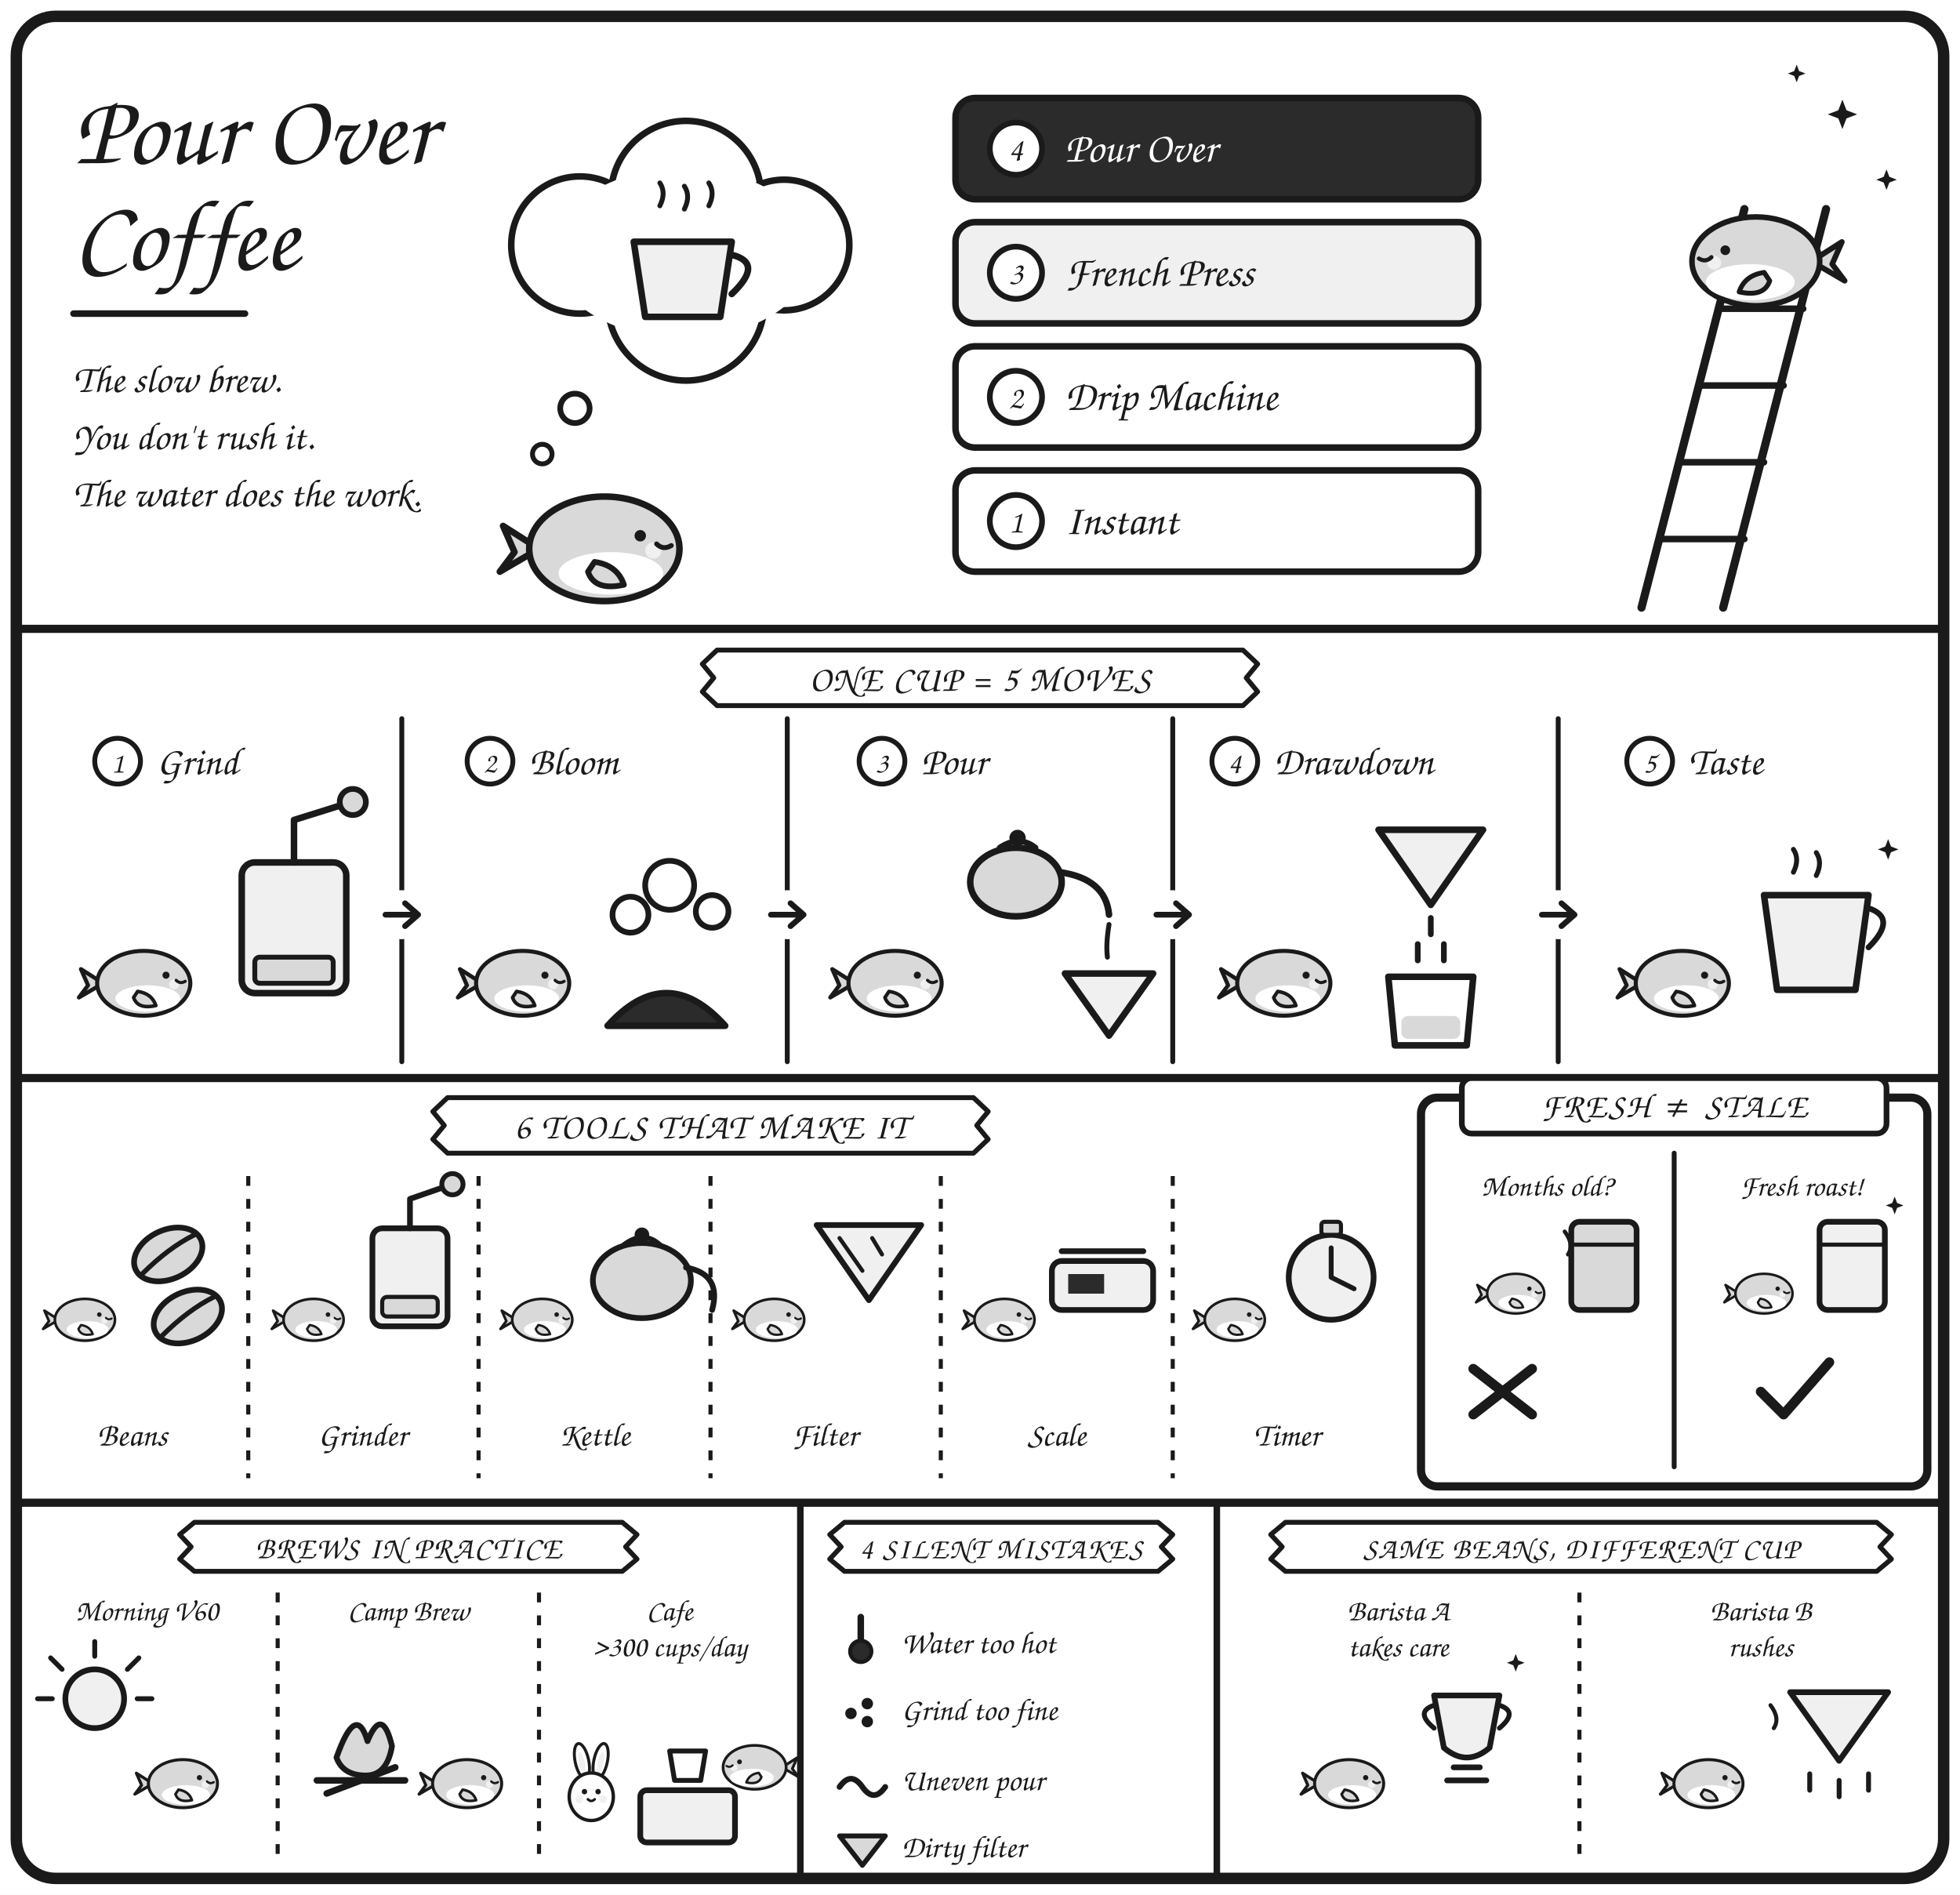
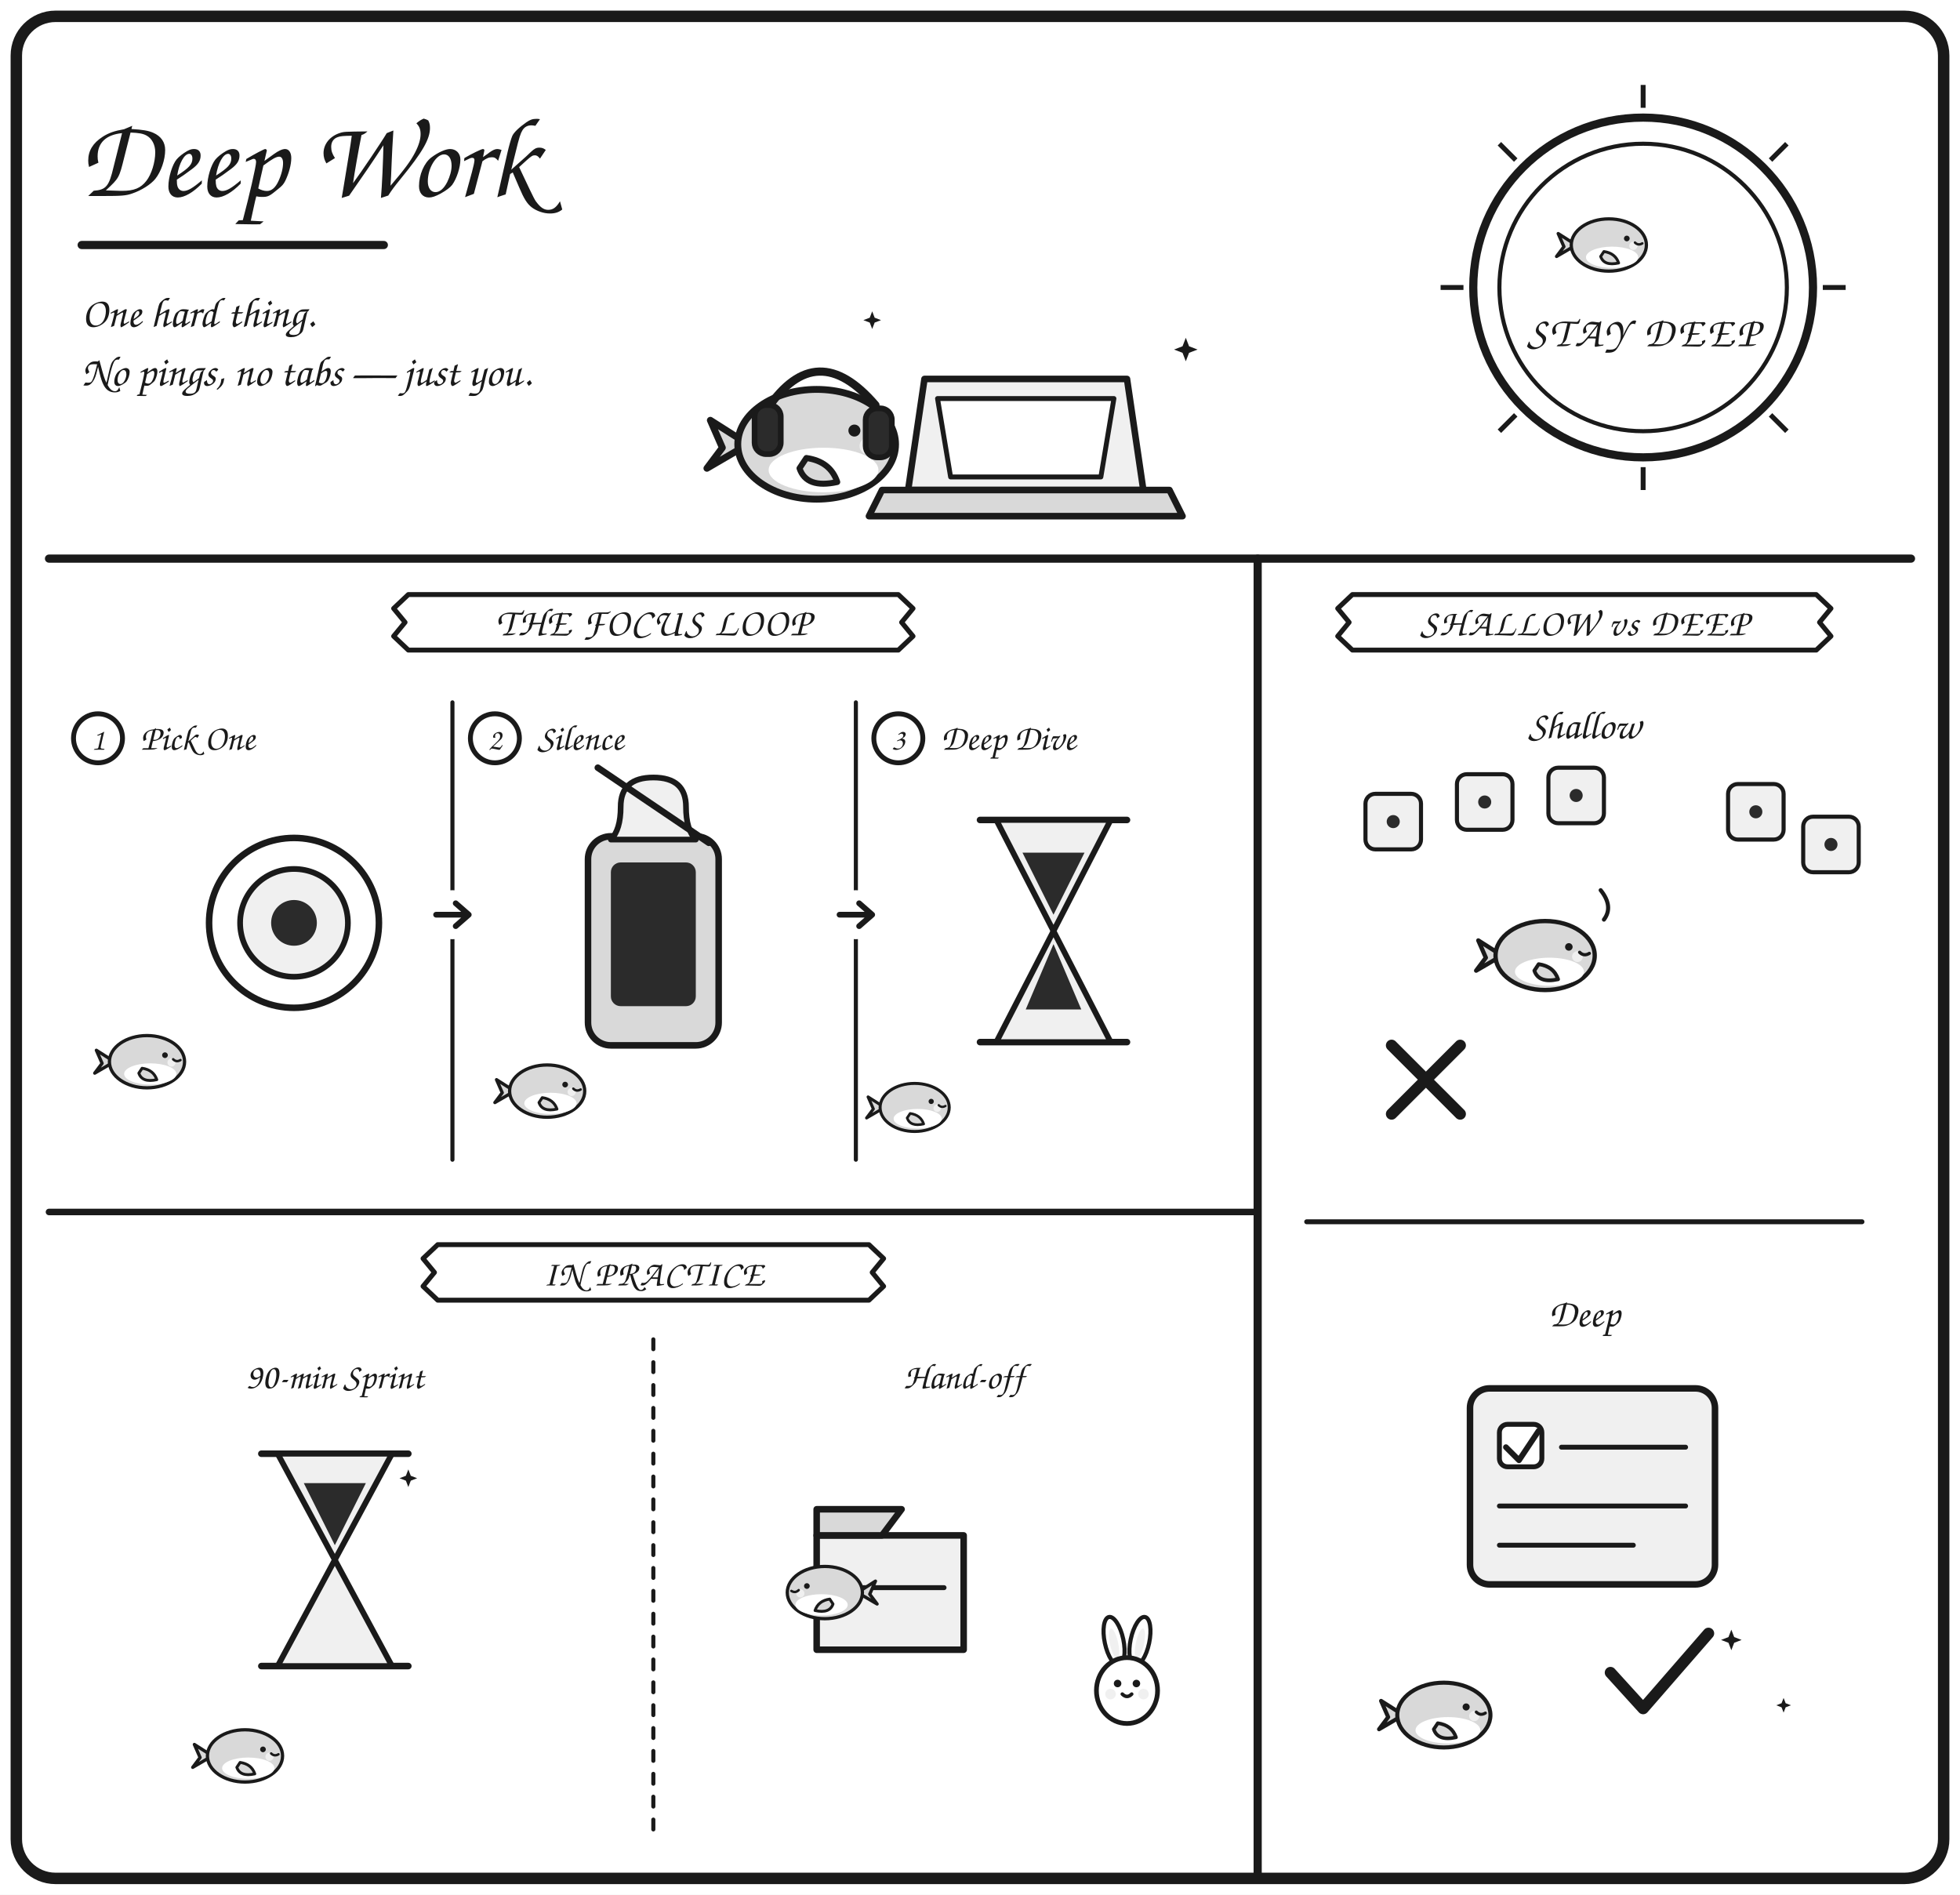
<svg xmlns="http://www.w3.org/2000/svg" xmlns:xlink="http://www.w3.org/1999/xlink" viewBox="0 0 1200 1160" width="1200" height="1160">
  <style>
    text { font-family: 'Patrick Hand', 'Comic Neue', 'Gaegu', cursive; fill: #1A1A1A; }
    .stroke { stroke: #1A1A1A; stroke-linecap: round; stroke-linejoin: round; }
  </style>
  <defs>
    <g id="whale">
      <path class="stroke" d="M -40 0 L -62 -14 L -55 2 L -64 14 Z" fill="#D9D9D9" stroke-width="4" />
      <ellipse class="stroke" cx="0" cy="0" rx="46" ry="32" fill="#D9D9D9" stroke-width="4" />
      <ellipse cx="4" cy="15" rx="32" ry="13" fill="#FFFFFF" />
      <path class="stroke" d="M -6 8 q 14 2 18 14 q -18 4 -22 -8 z" fill="#D9D9D9" stroke-width="3.5" />
      <circle cx="22" cy="-8" r="3.5" fill="#1A1A1A" />
      <circle cx="30" cy="1" r="5" fill="#F0F0F0" />
      <path class="stroke" d="M 32 -3 q 4 4 9 1" fill="none" stroke-width="3" />
    </g>
    <g id="rabbit">
      <ellipse class="stroke" cx="-11" cy="-42" rx="8" ry="21" transform="rotate(-12 -11 -42)" fill="#FFFFFF" stroke-width="3.5" />
      <ellipse cx="-11" cy="-40" rx="3.5" ry="13" transform="rotate(-12 -11 -40)" fill="#F0F0F0" />
      <ellipse class="stroke" cx="11" cy="-42" rx="8" ry="21" transform="rotate(12 11 -42)" fill="#FFFFFF" stroke-width="3.5" />
      <ellipse cx="11" cy="-40" rx="3.5" ry="13" transform="rotate(12 11 -40)" fill="#F0F0F0" />
      <ellipse class="stroke" cx="0" cy="0" rx="26" ry="28" fill="#FFFFFF" stroke-width="4" />
      <circle cx="-8" cy="-6" r="3.2" fill="#1A1A1A" />
      <circle cx="8" cy="-6" r="3.2" fill="#1A1A1A" />
      <circle cx="-14" cy="3" r="4.5" fill="#F0F0F0" />
      <circle cx="14" cy="3" r="4.5" fill="#F0F0F0" />
      <path class="stroke" d="M -4 3 q 4 4 8 0" fill="none" stroke-width="3" />
    </g>
    <path id="spark" d="M 0 -9 L 2.5 -2.5 L 9 0 L 2.5 2.5 L 0 9 L -2.5 2.5 L -9 0 L -2.5 -2.5 Z" fill="#1A1A1A" />
  </defs>
  <rect x="0" y="0" width="1200" height="1160" fill="#FFFFFF" />
-   <text x="45" y="100" font-size="62">Pour Over</text>
-   <text x="45" y="165" font-size="62">Coffee</text>
-   <line class="stroke" x1="45" y1="192" x2="150" y2="192" stroke-width="4" />
-   <text x="45" y="240" font-size="24">The slow brew.</text>
-   <text x="45" y="275" font-size="24">You don't rush it.</text>
-   <text x="45" y="310" font-size="24">The water does the work.</text>
+   <text x="48" y="120" font-size="70">Deep Work</text>
+   <line class="stroke" x1="50" y1="150" x2="235" y2="150" stroke-width="5" />
+   <text x="50" y="200" font-size="26">One hard thing.</text>
+   <text x="50" y="236" font-size="26">No pings, no tabs — just you.</text>
  <g>
-     <circle class="stroke" cx="355" cy="150" r="42" fill="#FFFFFF" stroke-width="4" />
-     <circle class="stroke" cx="420" cy="120" r="46" fill="#FFFFFF" stroke-width="4" />
-     <circle class="stroke" cx="480" cy="150" r="40" fill="#FFFFFF" stroke-width="4" />
-     <circle class="stroke" cx="420" cy="185" r="48" fill="#FFFFFF" stroke-width="4" />
-     <ellipse cx="418" cy="155" rx="80" ry="52" fill="#FFFFFF" />
-     <path class="stroke" d="M 388 148 L 395 194 L 441 194 L 448 148 Z" fill="#F0F0F0" stroke-width="4" />
-     <path class="stroke" d="M 448 156 q 20 5 0 24" fill="none" stroke-width="4" />
-     <path class="stroke" d="M 404 126 q 4 -8 0 -14 M 419 128 q 4 -8 0 -14 M 434 126 q 4 -8 0 -14" fill="none" stroke-width="3" />
-     <circle class="stroke" cx="352" cy="250" r="9" fill="#FFFFFF" stroke-width="3.5" />
-     <circle class="stroke" cx="332" cy="278" r="6" fill="#FFFFFF" stroke-width="3" />
-   </g>
-   <use xlink:href="#whale" transform="translate(370,336) scale(1.0)" />
-   <g>
-     <rect class="stroke" x="585" y="60" width="320" height="62" rx="12" fill="#2B2B2B" stroke-width="4" />
-     <circle class="stroke" cx="622" cy="91" r="16" fill="#FFFFFF" stroke-width="3.5" />
-     <text x="622" y="98" font-size="20" text-anchor="middle">4</text>
-     <text x="652" y="99" font-size="26" style="fill:#FFFFFF">Pour Over</text>
-     <rect class="stroke" x="585" y="136" width="320" height="62" rx="12" fill="#F0F0F0" stroke-width="4" />
-     <circle class="stroke" cx="622" cy="167" r="16" fill="#FFFFFF" stroke-width="3.5" />
-     <text x="622" y="174" font-size="20" text-anchor="middle">3</text>
-     <text x="652" y="175" font-size="26">French Press</text>
-     <rect class="stroke" x="585" y="212" width="320" height="62" rx="12" fill="#FFFFFF" stroke-width="4" />
-     <circle class="stroke" cx="622" cy="243" r="16" fill="#FFFFFF" stroke-width="3.5" />
-     <text x="622" y="250" font-size="20" text-anchor="middle">2</text>
-     <text x="652" y="251" font-size="26">Drip Machine</text>
-     <rect class="stroke" x="585" y="288" width="320" height="62" rx="12" fill="#FFFFFF" stroke-width="4" />
-     <circle class="stroke" cx="622" cy="319" r="16" fill="#FFFFFF" stroke-width="3.5" />
-     <text x="622" y="326" font-size="20" text-anchor="middle">1</text>
-     <text x="652" y="327" font-size="26">Instant</text>
+     <path class="stroke" d="M 556 300 L 700 300 L 690 232 L 566 232 Z" fill="#F0F0F0" stroke-width="4" />
+     <path class="stroke" d="M 574 244 L 682 244 L 674 292 L 582 292 Z" fill="#FFFFFF" stroke-width="3" />
+     <path class="stroke" d="M 540 300 L 716 300 L 724 316 L 532 316 Z" fill="#D9D9D9" stroke-width="4" />
+     <use xlink:href="#whale" transform="translate(500,272) scale(1.05)" />
+     <path class="stroke" d="M 470 250 q 30 -44 66 -2" fill="none" stroke-width="5" />
+     <rect class="stroke" x="462" y="248" width="16" height="30" rx="7" fill="#2B2B2B" stroke-width="3.5" />
+     <rect class="stroke" x="530" y="250" width="16" height="30" rx="7" fill="#2B2B2B" stroke-width="3.5" />
+     <use xlink:href="#spark" transform="translate(726,214) scale(0.8)" />
+     <use xlink:href="#spark" transform="translate(534,196) scale(0.6)" />
  </g>
  <g>
-     <line class="stroke" x1="1005" y1="372" x2="1068" y2="128" stroke-width="5" />
-     <line class="stroke" x1="1055" y1="372" x2="1118" y2="128" stroke-width="5" />
-     <line class="stroke" x1="1018" y1="330" x2="1068" y2="330" stroke-width="4" />
-     <line class="stroke" x1="1030" y1="283" x2="1080" y2="283" stroke-width="4" />
-     <line class="stroke" x1="1042" y1="236" x2="1092" y2="236" stroke-width="4" />
-     <line class="stroke" x1="1054" y1="189" x2="1104" y2="189" stroke-width="4" />
-     <use xlink:href="#whale" transform="translate(1075,160) scale(-0.85,0.85)" />
-     <use xlink:href="#spark" transform="translate(1128,70)" />
-     <use xlink:href="#spark" transform="translate(1155,110) scale(0.7)" />
-     <use xlink:href="#spark" transform="translate(1100,45) scale(0.6)" />
+     <circle class="stroke" cx="1006" cy="176" r="104" fill="#FFFFFF" stroke-width="5" />
+     <circle class="stroke" cx="1006" cy="176" r="88" fill="#FFFFFF" stroke-width="2.5" />
+     <g stroke="#1A1A1A" stroke-width="3">
+       <line x1="1006" y1="52" x2="1006" y2="66" />
+       <line x1="1130" y1="176" x2="1116" y2="176" />
+       <line x1="1006" y1="300" x2="1006" y2="286" />
+       <line x1="882" y1="176" x2="896" y2="176" />
+       <line x1="1094" y1="88" x2="1084" y2="98" />
+       <line x1="1094" y1="264" x2="1084" y2="254" />
+       <line x1="918" y1="264" x2="928" y2="254" />
+       <line x1="918" y1="88" x2="928" y2="98" />
+     </g>
+     <use xlink:href="#whale" transform="translate(985,150) scale(0.5)" />
+     <text x="1006" y="212" font-size="26" text-anchor="middle" letter-spacing="2">STAY DEEP</text>
  </g>
-   <line class="stroke" x1="10" y1="385" x2="1190" y2="385" stroke-width="5" />
+   <line class="stroke" x1="30" y1="342" x2="1170" y2="342" stroke-width="5" />
+   <line class="stroke" x1="770" y1="342" x2="770" y2="1150" stroke-width="5" />
+   <line class="stroke" x1="30" y1="742" x2="770" y2="742" stroke-width="4" />
  <g>
-     <path class="stroke" d="M 439 398 L 761 398 L 770 406.5 L 763 415 L 770 423.5 L 761 432 L 439 432 L 430 423.5 L 437 415 L 430 406.5 Z" fill="#FFFFFF" stroke-width="3" />
-     <text x="600" y="423" font-size="22" text-anchor="middle" letter-spacing="1">ONE CUP = 5 MOVES</text>
+     <path class="stroke" d="M 250 364 L 550 364 L 559 372.5 L 552 381 L 559 389.5 L 550 398 L 250 398 L 241 389.5 L 248 381 L 241 372.5 Z" fill="#FFFFFF" stroke-width="3" />
+     <text x="400" y="389" font-size="24" text-anchor="middle" letter-spacing="1">THE FOCUS LOOP</text>
  </g>
-   <line class="stroke" x1="246" y1="440" x2="246" y2="650" stroke-width="3" />
-   <line class="stroke" x1="482" y1="440" x2="482" y2="650" stroke-width="3" />
-   <line class="stroke" x1="718" y1="440" x2="718" y2="650" stroke-width="3" />
-   <line class="stroke" x1="954" y1="440" x2="954" y2="650" stroke-width="3" />
-   <g font-size="24">
-     <circle class="stroke" cx="72" cy="466" r="14" fill="#FFFFFF" stroke-width="3" />
-     <text x="72" y="473" font-size="18" text-anchor="middle">1</text>
-     <text x="96" y="474">Grind</text>
-     <circle class="stroke" cx="300" cy="466" r="14" fill="#FFFFFF" stroke-width="3" />
-     <text x="300" y="473" font-size="18" text-anchor="middle">2</text>
-     <text x="324" y="474">Bloom</text>
-     <circle class="stroke" cx="540" cy="466" r="14" fill="#FFFFFF" stroke-width="3" />
-     <text x="540" y="473" font-size="18" text-anchor="middle">3</text>
-     <text x="564" y="474">Pour</text>
-     <circle class="stroke" cx="756" cy="466" r="14" fill="#FFFFFF" stroke-width="3" />
-     <text x="756" y="473" font-size="18" text-anchor="middle">4</text>
-     <text x="780" y="474">Drawdown</text>
-     <circle class="stroke" cx="1010" cy="466" r="14" fill="#FFFFFF" stroke-width="3" />
-     <text x="1010" y="473" font-size="18" text-anchor="middle">5</text>
-     <text x="1034" y="474">Taste</text>
+   <line class="stroke" x1="277" y1="430" x2="277" y2="710" stroke-width="2.5" />
+   <line class="stroke" x1="524" y1="430" x2="524" y2="710" stroke-width="2.5" />
+   <circle class="stroke" cx="60" cy="452" r="15" fill="#FFFFFF" stroke-width="3" />
+   <text x="60" y="459" font-size="19" text-anchor="middle">1</text>
+   <text x="86" y="459" font-size="22">Pick One</text>
+   <circle class="stroke" cx="180" cy="565" r="52" fill="#FFFFFF" stroke-width="4" />
+   <circle class="stroke" cx="180" cy="565" r="33" fill="#F0F0F0" stroke-width="3.5" />
+   <circle cx="180" cy="565" r="14" fill="#2B2B2B" />
+   <use xlink:href="#whale" transform="translate(90,650) scale(0.5)" />
+   <circle class="stroke" cx="303" cy="452" r="15" fill="#FFFFFF" stroke-width="3" />
+   <text x="303" y="459" font-size="19" text-anchor="middle">2</text>
+   <text x="329" y="459" font-size="22">Silence</text>
+   <rect class="stroke" x="360" y="512" width="80" height="128" rx="14" fill="#D9D9D9" stroke-width="4" />
+   <rect x="374" y="528" width="52" height="88" rx="6" fill="#2B2B2B" />
+   <g>
+     <path class="stroke" d="M 400 476 q 20 0 20 18 q 0 14 6 20 l -52 0 q 6 -6 6 -20 q 0 -18 20 -18 Z" fill="#F0F0F0" stroke-width="3.5" />
+     <line class="stroke" x1="366" y1="470" x2="434" y2="516" stroke-width="4" />
  </g>
-   <use xlink:href="#whale" transform="translate(88,602) scale(0.62)" />
-   <rect class="stroke" x="148" y="528" width="64" height="80" rx="8" fill="#F0F0F0" stroke-width="4" />
-   <rect class="stroke" x="156" y="586" width="48" height="16" rx="3" fill="#D9D9D9" stroke-width="3" />
-   <path class="stroke" d="M 180 528 L 180 502 L 212 492" fill="none" stroke-width="4" />
-   <circle class="stroke" cx="216" cy="491" r="8" fill="#D9D9D9" stroke-width="3.5" />
-   <use xlink:href="#whale" transform="translate(320,602) scale(0.62)" />
-   <path class="stroke" d="M 372 628 q 36 -40 72 0 Z" fill="#2B2B2B" stroke-width="4" />
-   <circle class="stroke" cx="386" cy="560" r="11" fill="#FFFFFF" stroke-width="3.5" />
-   <circle class="stroke" cx="410" cy="542" r="15" fill="#FFFFFF" stroke-width="3.5" />
-   <circle class="stroke" cx="436" cy="558" r="10" fill="#FFFFFF" stroke-width="3.5" />
-   <use xlink:href="#whale" transform="translate(548,602) scale(0.62)" />
-   <ellipse class="stroke" cx="622" cy="540" rx="28" ry="21" fill="#D9D9D9" stroke-width="4" />
-   <path class="stroke" d="M 612 519 q 12 -8 22 0" fill="none" stroke-width="3.5" />
-   <circle class="stroke" cx="623" cy="513" r="4" fill="#1A1A1A" stroke-width="2" />
-   <path class="stroke" d="M 649 534 q 28 4 30 26" fill="none" stroke-width="4" />
-   <path class="stroke" d="M 679 566 q -2 12 -1 20" fill="none" stroke-width="3" />
-   <path class="stroke" d="M 652 596 L 706 596 L 679 634 Z" fill="#F0F0F0" stroke-width="4" />
-   <use xlink:href="#whale" transform="translate(786,602) scale(0.62)" />
-   <path class="stroke" d="M 844 508 L 908 508 L 876 554 Z" fill="#F0F0F0" stroke-width="4" />
-   <path class="stroke" d="M 876 562 l 0 10 M 868 578 l 0 10 M 884 578 l 0 10" stroke-width="3.5" />
-   <path class="stroke" d="M 850 598 L 902 598 L 898 640 L 854 640 Z" fill="#FFFFFF" stroke-width="4" />
-   <rect x="858" y="622" width="36" height="14" rx="4" fill="#D9D9D9" />
-   <use xlink:href="#whale" transform="translate(1030,602) scale(0.62)" />
-   <path class="stroke" d="M 1080 548 L 1088 606 L 1136 606 L 1144 548 Z" fill="#F0F0F0" stroke-width="4" />
-   <path class="stroke" d="M 1144 556 q 18 6 0 24" fill="none" stroke-width="3.5" />
-   <path class="stroke" d="M 1098 534 q 4 -8 0 -14 M 1112 536 q 4 -8 0 -14" fill="none" stroke-width="3" />
-   <use xlink:href="#spark" transform="translate(1156,520) scale(0.7)" />
+   <use xlink:href="#whale" transform="translate(335,668) scale(0.5)" />
+   <circle class="stroke" cx="550" cy="452" r="15" fill="#FFFFFF" stroke-width="3" />
+   <text x="550" y="459" font-size="19" text-anchor="middle">3</text>
+   <text x="576" y="459" font-size="22">Deep Dive</text>
  <g>
-     <circle cx="246" cy="560" r="15" fill="#FFFFFF" />
-     <path class="stroke" d="M 236 560 L 254 560 M 248 553 L 256 560 L 248 567" fill="none" stroke-width="3.5" />
-     <circle cx="482" cy="560" r="15" fill="#FFFFFF" />
-     <path class="stroke" d="M 472 560 L 490 560 M 484 553 L 492 560 L 484 567" fill="none" stroke-width="3.5" />
-     <circle cx="718" cy="560" r="15" fill="#FFFFFF" />
-     <path class="stroke" d="M 708 560 L 726 560 M 720 553 L 728 560 L 720 567" fill="none" stroke-width="3.5" />
-     <circle cx="954" cy="560" r="15" fill="#FFFFFF" />
-     <path class="stroke" d="M 944 560 L 962 560 M 956 553 L 964 560 L 956 567" fill="none" stroke-width="3.5" />
+     <line class="stroke" x1="600" y1="502" x2="690" y2="502" stroke-width="4" />
+     <line class="stroke" x1="600" y1="638" x2="690" y2="638" stroke-width="4" />
+     <path class="stroke" d="M 610 502 L 680 502 L 645 570 Z" fill="#F0F0F0" stroke-width="3.5" />
+     <path class="stroke" d="M 610 638 L 680 638 L 645 570 Z" fill="#F0F0F0" stroke-width="3.5" />
+     <path d="M 626 522 L 664 522 L 645 560 Z" fill="#2B2B2B" />
+     <path d="M 645 578 L 662 618 L 628 618 Z" fill="#2B2B2B" />
  </g>
-   <line class="stroke" x1="10" y1="660" x2="1190" y2="660" stroke-width="5" />
+   <use xlink:href="#whale" transform="translate(560,678) scale(0.46)" />
  <g>
-     <path class="stroke" d="M 274 672 L 596 672 L 605 680.5 L 598 689 L 605 697.5 L 596 706 L 274 706 L 265 697.5 L 272 689 L 265 680.5 Z" fill="#FFFFFF" stroke-width="3" />
-     <text x="435" y="697" font-size="22" text-anchor="middle" letter-spacing="1">6 TOOLS THAT MAKE IT</text>
-   </g>
-   <g stroke="#1A1A1A" stroke-width="2.5" stroke-dasharray="6 8">
-     <line x1="152" y1="720" x2="152" y2="905" />
-     <line x1="293" y1="720" x2="293" y2="905" />
-     <line x1="435" y1="720" x2="435" y2="905" />
-     <line x1="576" y1="720" x2="576" y2="905" />
-     <line x1="718" y1="720" x2="718" y2="905" />
-   </g>
-   <use xlink:href="#whale" transform="translate(52,808) scale(0.4)" />
-   <ellipse class="stroke" cx="103" cy="768" rx="22" ry="15" transform="rotate(-25 103 768)" fill="#D9D9D9" stroke-width="3.5" />
-   <path class="stroke" d="M 87 780 q 16 -16 32 -24" fill="none" stroke-width="3" />
-   <ellipse class="stroke" cx="115" cy="806" rx="22" ry="15" transform="rotate(-25 115 806)" fill="#D9D9D9" stroke-width="3.5" />
-   <path class="stroke" d="M 99 818 q 16 -16 32 -24" fill="none" stroke-width="3" />
-   <text x="81" y="885" font-size="20" text-anchor="middle">Beans</text>
-   <use xlink:href="#whale" transform="translate(192,808) scale(0.4)" />
-   <rect class="stroke" x="228" y="752" width="46" height="60" rx="6" fill="#F0F0F0" stroke-width="3.5" />
-   <rect class="stroke" x="234" y="794" width="34" height="12" rx="3" fill="#D9D9D9" stroke-width="2.5" />
-   <path class="stroke" d="M 251 752 L 251 734 L 274 726" fill="none" stroke-width="3.5" />
-   <circle class="stroke" cx="277" cy="725" r="6.5" fill="#D9D9D9" stroke-width="3" />
-   <text x="222" y="885" font-size="20" text-anchor="middle">Grinder</text>
-   <use xlink:href="#whale" transform="translate(332,808) scale(0.4)" />
-   <ellipse class="stroke" cx="393" cy="784" rx="30" ry="23" fill="#D9D9D9" stroke-width="3.5" />
-   <path class="stroke" d="M 382 762 q 12 -9 22 0" fill="none" stroke-width="3" />
-   <circle class="stroke" cx="393" cy="756" r="3.5" fill="#1A1A1A" stroke-width="2" />
-   <path class="stroke" d="M 420 776 q 22 4 16 26" fill="none" stroke-width="3.5" />
-   <text x="364" y="885" font-size="20" text-anchor="middle">Kettle</text>
-   <use xlink:href="#whale" transform="translate(474,808) scale(0.4)" />
-   <path class="stroke" d="M 500 750 L 564 750 L 532 796 Z" fill="#F0F0F0" stroke-width="3.5" />
-   <path class="stroke" d="M 514 758 L 528 778 M 534 758 L 540 768" fill="none" stroke-width="2.5" />
-   <text x="505" y="885" font-size="20" text-anchor="middle">Filter</text>
-   <use xlink:href="#whale" transform="translate(615,808) scale(0.4)" />
-   <rect class="stroke" x="644" y="772" width="62" height="30" rx="6" fill="#F0F0F0" stroke-width="3.5" />
-   <rect x="654" y="780" width="22" height="12" fill="#2B2B2B" />
-   <line class="stroke" x1="650" y1="766" x2="700" y2="766" stroke-width="3.5" />
-   <text x="647" y="885" font-size="20" text-anchor="middle">Scale</text>
-   <use xlink:href="#whale" transform="translate(756,808) scale(0.4)" />
-   <circle class="stroke" cx="815" cy="782" r="26" fill="#F0F0F0" stroke-width="3.5" />
-   <rect class="stroke" x="809" y="748" width="12" height="8" rx="2" fill="#D9D9D9" stroke-width="2.5" />
-   <path class="stroke" d="M 815 782 L 815 764 M 815 782 L 829 789" fill="none" stroke-width="3" />
-   <text x="788" y="885" font-size="20" text-anchor="middle">Timer</text>
-   <g>
-     <rect class="stroke" x="870" y="672" width="310" height="238" rx="10" fill="#FFFFFF" stroke-width="5" />
-     <rect class="stroke" x="895" y="660" width="260" height="34" rx="6" fill="#FFFFFF" stroke-width="3.5" />
-     <text x="1025" y="684" font-size="21" text-anchor="middle" letter-spacing="1">FRESH ≠ STALE</text>
-     <line class="stroke" x1="1025" y1="706" x2="1025" y2="898" stroke-width="3" />
-     <text x="947" y="732" font-size="18" text-anchor="middle">Months old?</text>
-     <text x="1103" y="732" font-size="18" text-anchor="middle">Fresh roast!</text>
-     <use xlink:href="#whale" transform="translate(928,792) scale(0.38)" />
-     <path class="stroke" d="M 958 754 q 6 8 2 14" fill="none" stroke-width="2.5" />
-     <rect class="stroke" x="962" y="748" width="40" height="54" rx="5" fill="#D9D9D9" stroke-width="3.5" />
-     <path class="stroke" d="M 962 762 L 1002 762" stroke-width="2.5" />
-     <path class="stroke" d="M 902 838 L 938 866 M 938 838 L 902 866" fill="none" stroke-width="6" />
-     <use xlink:href="#whale" transform="translate(1080,792) scale(0.38)" />
-     <rect class="stroke" x="1114" y="748" width="40" height="54" rx="5" fill="#F0F0F0" stroke-width="3.5" />
-     <path class="stroke" d="M 1114 762 L 1154 762" stroke-width="2.5" />
-     <use xlink:href="#spark" transform="translate(1160,738) scale(0.6)" />
-     <path class="stroke" d="M 1078 852 L 1092 866 L 1120 834" fill="none" stroke-width="6" />
-   </g>
-   <line class="stroke" x1="10" y1="920" x2="1190" y2="920" stroke-width="5" />
-   <line class="stroke" x1="490" y1="920" x2="490" y2="1150" stroke-width="4" />
-   <line class="stroke" x1="745" y1="920" x2="745" y2="1150" stroke-width="4" />
-   <g>
-     <path class="stroke" d="M 119 932 L 381 932 L 390 939.5 L 383 947 L 390 954.5 L 381 962 L 119 962 L 110 954.5 L 117 947 L 110 939.5 Z" fill="#FFFFFF" stroke-width="3" />
-     <text x="250" y="954" font-size="19" text-anchor="middle" letter-spacing="1">BREWS IN PRACTICE</text>
-   </g>
-   <g stroke="#1A1A1A" stroke-width="2.5" stroke-dasharray="6 8">
-     <line x1="170" y1="975" x2="170" y2="1140" />
-     <line x1="330" y1="975" x2="330" y2="1140" />
-   </g>
-   <text x="90" y="992" font-size="18" text-anchor="middle">Morning V60</text>
-   <circle class="stroke" cx="58" cy="1040" r="18" fill="#F0F0F0" stroke-width="3.5" />
-   <path class="stroke" d="M 58 1014 l 0 -9 M 78 1022 l 7 -7 M 38 1022 l -7 -7 M 84 1040 l 9 0 M 32 1040 l -9 0" stroke-width="3" />
-   <use xlink:href="#whale" transform="translate(112,1092) scale(0.46)" />
-   <text x="250" y="992" font-size="18" text-anchor="middle">Camp Brew</text>
-   <path class="stroke" d="M 206 1076 q 12 -34 19 -10 q 9 -22 15 3 q -3 18 -16 18 q -14 0 -18 -11 Z" fill="#D9D9D9" stroke-width="3.5" />
-   <line class="stroke" x1="194" y1="1090" x2="248" y2="1090" stroke-width="4" />
-   <line class="stroke" x1="200" y1="1098" x2="242" y2="1082" stroke-width="4" />
-   <use xlink:href="#whale" transform="translate(286,1092) scale(0.46)" />
-   <text x="410" y="992" font-size="18" text-anchor="middle">Cafe</text>
-   <text x="410" y="1014" font-size="18" text-anchor="middle">&gt;300 cups/day</text>
-   <use xlink:href="#rabbit" transform="translate(362,1100) scale(0.52)" />
-   <rect class="stroke" x="392" y="1096" width="58" height="32" rx="4" fill="#F0F0F0" stroke-width="3.5" />
-   <path class="stroke" d="M 410 1072 L 413 1090 L 429 1090 L 432 1072 Z" fill="#FFFFFF" stroke-width="3" />
-   <use xlink:href="#whale" transform="translate(462,1082) scale(-0.42,0.42)" />
-   <g>
-     <path class="stroke" d="M 517 932 L 709 932 L 718 939.5 L 711 947 L 718 954.5 L 709 962 L 517 962 L 508 954.5 L 515 947 L 508 939.5 Z" fill="#FFFFFF" stroke-width="3" />
-     <text x="613" y="954" font-size="18" text-anchor="middle" letter-spacing="1">4 SILENT MISTAKES</text>
-   </g>
-   <g font-size="19">
-     <line class="stroke" x1="527" y1="990" x2="527" y2="1006" stroke-width="4" />
-     <circle class="stroke" cx="527" cy="1011" r="6.5" fill="#2B2B2B" stroke-width="2.5" />
-     <text x="552" y="1012">Water too hot</text>
-     <circle cx="521" cy="1049" r="3.5" fill="#1A1A1A" />
-     <circle cx="531" cy="1043" r="3.5" fill="#1A1A1A" />
-     <circle cx="531" cy="1054" r="3.5" fill="#1A1A1A" />
-     <text x="552" y="1053">Grind too fine</text>
-     <path class="stroke" d="M 514 1094 q 7 -10 14 0 q 7 10 14 0" fill="none" stroke-width="3.5" />
-     <text x="552" y="1096">Uneven pour</text>
-     <path class="stroke" d="M 514 1124 L 542 1124 L 528 1142 Z" fill="#D9D9D9" stroke-width="3" />
-     <text x="552" y="1137">Dirty filter</text>
+     <circle cx="277" cy="560" r="15" fill="#FFFFFF" />
+     <path class="stroke" d="M 267 560 L 285 560 M 279 553 L 287 560 L 279 567" fill="none" stroke-width="3.5" />
+     <circle cx="524" cy="560" r="15" fill="#FFFFFF" />
+     <path class="stroke" d="M 514 560 L 532 560 M 526 553 L 534 560 L 526 567" fill="none" stroke-width="3.5" />
  </g>
  <g>
-     <path class="stroke" d="M 787 932 L 1149 932 L 1158 939.5 L 1151 947 L 1158 954.5 L 1149 962 L 787 962 L 778 954.5 L 785 947 L 778 939.5 Z" fill="#FFFFFF" stroke-width="3" />
-     <text x="968" y="954" font-size="18" text-anchor="middle" letter-spacing="1">SAME BEANS, DIFFERENT CUP</text>
+     <path class="stroke" d="M 268 762 L 532 762 L 541 770.5 L 534 779 L 541 787.5 L 532 796 L 268 796 L 259 787.5 L 266 779 L 259 770.5 Z" fill="#FFFFFF" stroke-width="3" />
+     <text x="400" y="787" font-size="22" text-anchor="middle" letter-spacing="1">IN PRACTICE</text>
  </g>
-   <line x1="967" y1="975" x2="967" y2="1140" stroke="#1A1A1A" stroke-width="2.5" stroke-dasharray="6 8" />
-   <text x="856" y="992" font-size="18" text-anchor="middle">Barista A</text>
-   <text x="856" y="1014" font-size="18" text-anchor="middle">takes care</text>
-   <use xlink:href="#whale" transform="translate(826,1092) scale(0.46)" />
-   <path class="stroke" d="M 878 1038 L 918 1038 L 912 1070 Q 898 1082 884 1070 Z" fill="#F0F0F0" stroke-width="3.5" />
-   <path class="stroke" d="M 878 1044 q -12 4 0 14 M 918 1044 q 12 4 0 14" fill="none" stroke-width="3" />
-   <path class="stroke" d="M 890 1082 L 906 1082 M 886 1090 L 910 1090" stroke-width="3.5" />
-   <use xlink:href="#spark" transform="translate(928,1018) scale(0.6)" />
-   <text x="1078" y="992" font-size="18" text-anchor="middle">Barista B</text>
-   <text x="1078" y="1014" font-size="18" text-anchor="middle">rushes</text>
-   <use xlink:href="#whale" transform="translate(1046,1092) scale(0.46)" />
-   <path class="stroke" d="M 1084 1044 q 6 8 2 14" fill="none" stroke-width="2.5" />
-   <path class="stroke" d="M 1096 1036 L 1156 1036 L 1126 1078 Z" fill="#F0F0F0" stroke-width="3.5" />
-   <path class="stroke" d="M 1108 1086 l 0 10 M 1126 1090 l 0 10 M 1144 1086 l 0 10" stroke-width="3" />
+   <line class="stroke" x1="400" y1="820" x2="400" y2="1120" stroke-width="2.5" stroke-dasharray="6 8" />
+   <text x="205" y="850" font-size="22" text-anchor="middle">90-min Sprint</text>
+   <g>
+     <line class="stroke" x1="160" y1="890" x2="250" y2="890" stroke-width="4" />
+     <line class="stroke" x1="160" y1="1020" x2="250" y2="1020" stroke-width="4" />
+     <path class="stroke" d="M 170 890 L 240 890 L 205 955 Z" fill="#F0F0F0" stroke-width="3.5" />
+     <path class="stroke" d="M 170 1020 L 240 1020 L 205 955 Z" fill="#F0F0F0" stroke-width="3.5" />
+     <path d="M 186 908 L 224 908 L 205 946 Z" fill="#2B2B2B" />
+   </g>
+   <use xlink:href="#whale" transform="translate(150,1075) scale(0.5)" />
+   <use xlink:href="#spark" transform="translate(250,905) scale(0.6)" />
+   <text x="590" y="850" font-size="22" text-anchor="middle">Hand-off</text>
+   <use xlink:href="#rabbit" transform="translate(690,1035) scale(0.72)" />
+   <path class="stroke" d="M 500 940 L 590 940 L 590 1010 L 500 1010 Z" fill="#F0F0F0" stroke-width="4" />
+   <path class="stroke" d="M 500 940 L 540 940 L 552 924 L 500 924 Z" fill="#D9D9D9" stroke-width="4" />
+   <line class="stroke" x1="512" y1="972" x2="578" y2="972" stroke-width="3" />
+   <use xlink:href="#whale" transform="translate(505,975) scale(-0.5,0.5)" />
+   <g>
+     <path class="stroke" d="M 828 364 L 1112 364 L 1121 372.5 L 1114 381 L 1121 389.5 L 1112 398 L 828 398 L 819 389.5 L 826 381 L 819 372.5 Z" fill="#FFFFFF" stroke-width="3" />
+     <text x="970" y="389" font-size="23" text-anchor="middle" letter-spacing="1">SHALLOW vs DEEP</text>
+   </g>
+   <line class="stroke" x1="800" y1="748" x2="1140" y2="748" stroke-width="3" />
+   <text x="970" y="452" font-size="24" text-anchor="middle">Shallow</text>
+   <g fill="#F0F0F0" class="stroke" stroke-width="2.5">
+     <rect x="836" y="486" width="34" height="34" rx="6" />
+     <rect x="892" y="474" width="34" height="34" rx="6" />
+     <rect x="1058" y="480" width="34" height="34" rx="6" />
+     <rect x="1104" y="500" width="34" height="34" rx="6" />
+     <rect x="948" y="470" width="34" height="34" rx="6" />
+   </g>
+   <g fill="#2B2B2B">
+     <circle cx="853" cy="503" r="4" />
+     <circle cx="909" cy="491" r="4" />
+     <circle cx="1075" cy="497" r="4" />
+     <circle cx="1121" cy="517" r="4" />
+     <circle cx="965" cy="487" r="4" />
+   </g>
+   <use xlink:href="#whale" transform="translate(946,585) scale(0.66)" />
+   <path class="stroke" d="M 980 545 q 8 10 2 18" fill="none" stroke-width="2.5" />
+   <path class="stroke" d="M 852 640 L 894 682 M 894 640 L 852 682" fill="none" stroke-width="7" />
+   <text x="970" y="812" font-size="24" text-anchor="middle">Deep</text>
+   <rect class="stroke" x="900" y="850" width="150" height="120" rx="12" fill="#F0F0F0" stroke-width="4" />
+   <rect class="stroke" x="918" y="872" width="26" height="26" rx="5" fill="#FFFFFF" stroke-width="3" />
+   <path class="stroke" d="M 922 886 L 930 894 L 942 876" fill="none" stroke-width="3.5" />
+   <line class="stroke" x1="956" y1="886" x2="1032" y2="886" stroke-width="3" />
+   <line class="stroke" x1="918" y1="922" x2="1032" y2="922" stroke-width="3" />
+   <line class="stroke" x1="918" y1="946" x2="1000" y2="946" stroke-width="3" />
+   <use xlink:href="#whale" transform="translate(884,1050) scale(0.62)" />
+   <path class="stroke" d="M 986 1024 L 1006 1046 L 1046 1000" fill="none" stroke-width="7" />
+   <use xlink:href="#spark" transform="translate(1060,1004) scale(0.7)" />
+   <use xlink:href="#spark" transform="translate(1092,1044) scale(0.5)" />
  <rect x="10" y="10" width="1180" height="1140" rx="24" fill="none" stroke="#1A1A1A" stroke-width="7" />
</svg>
